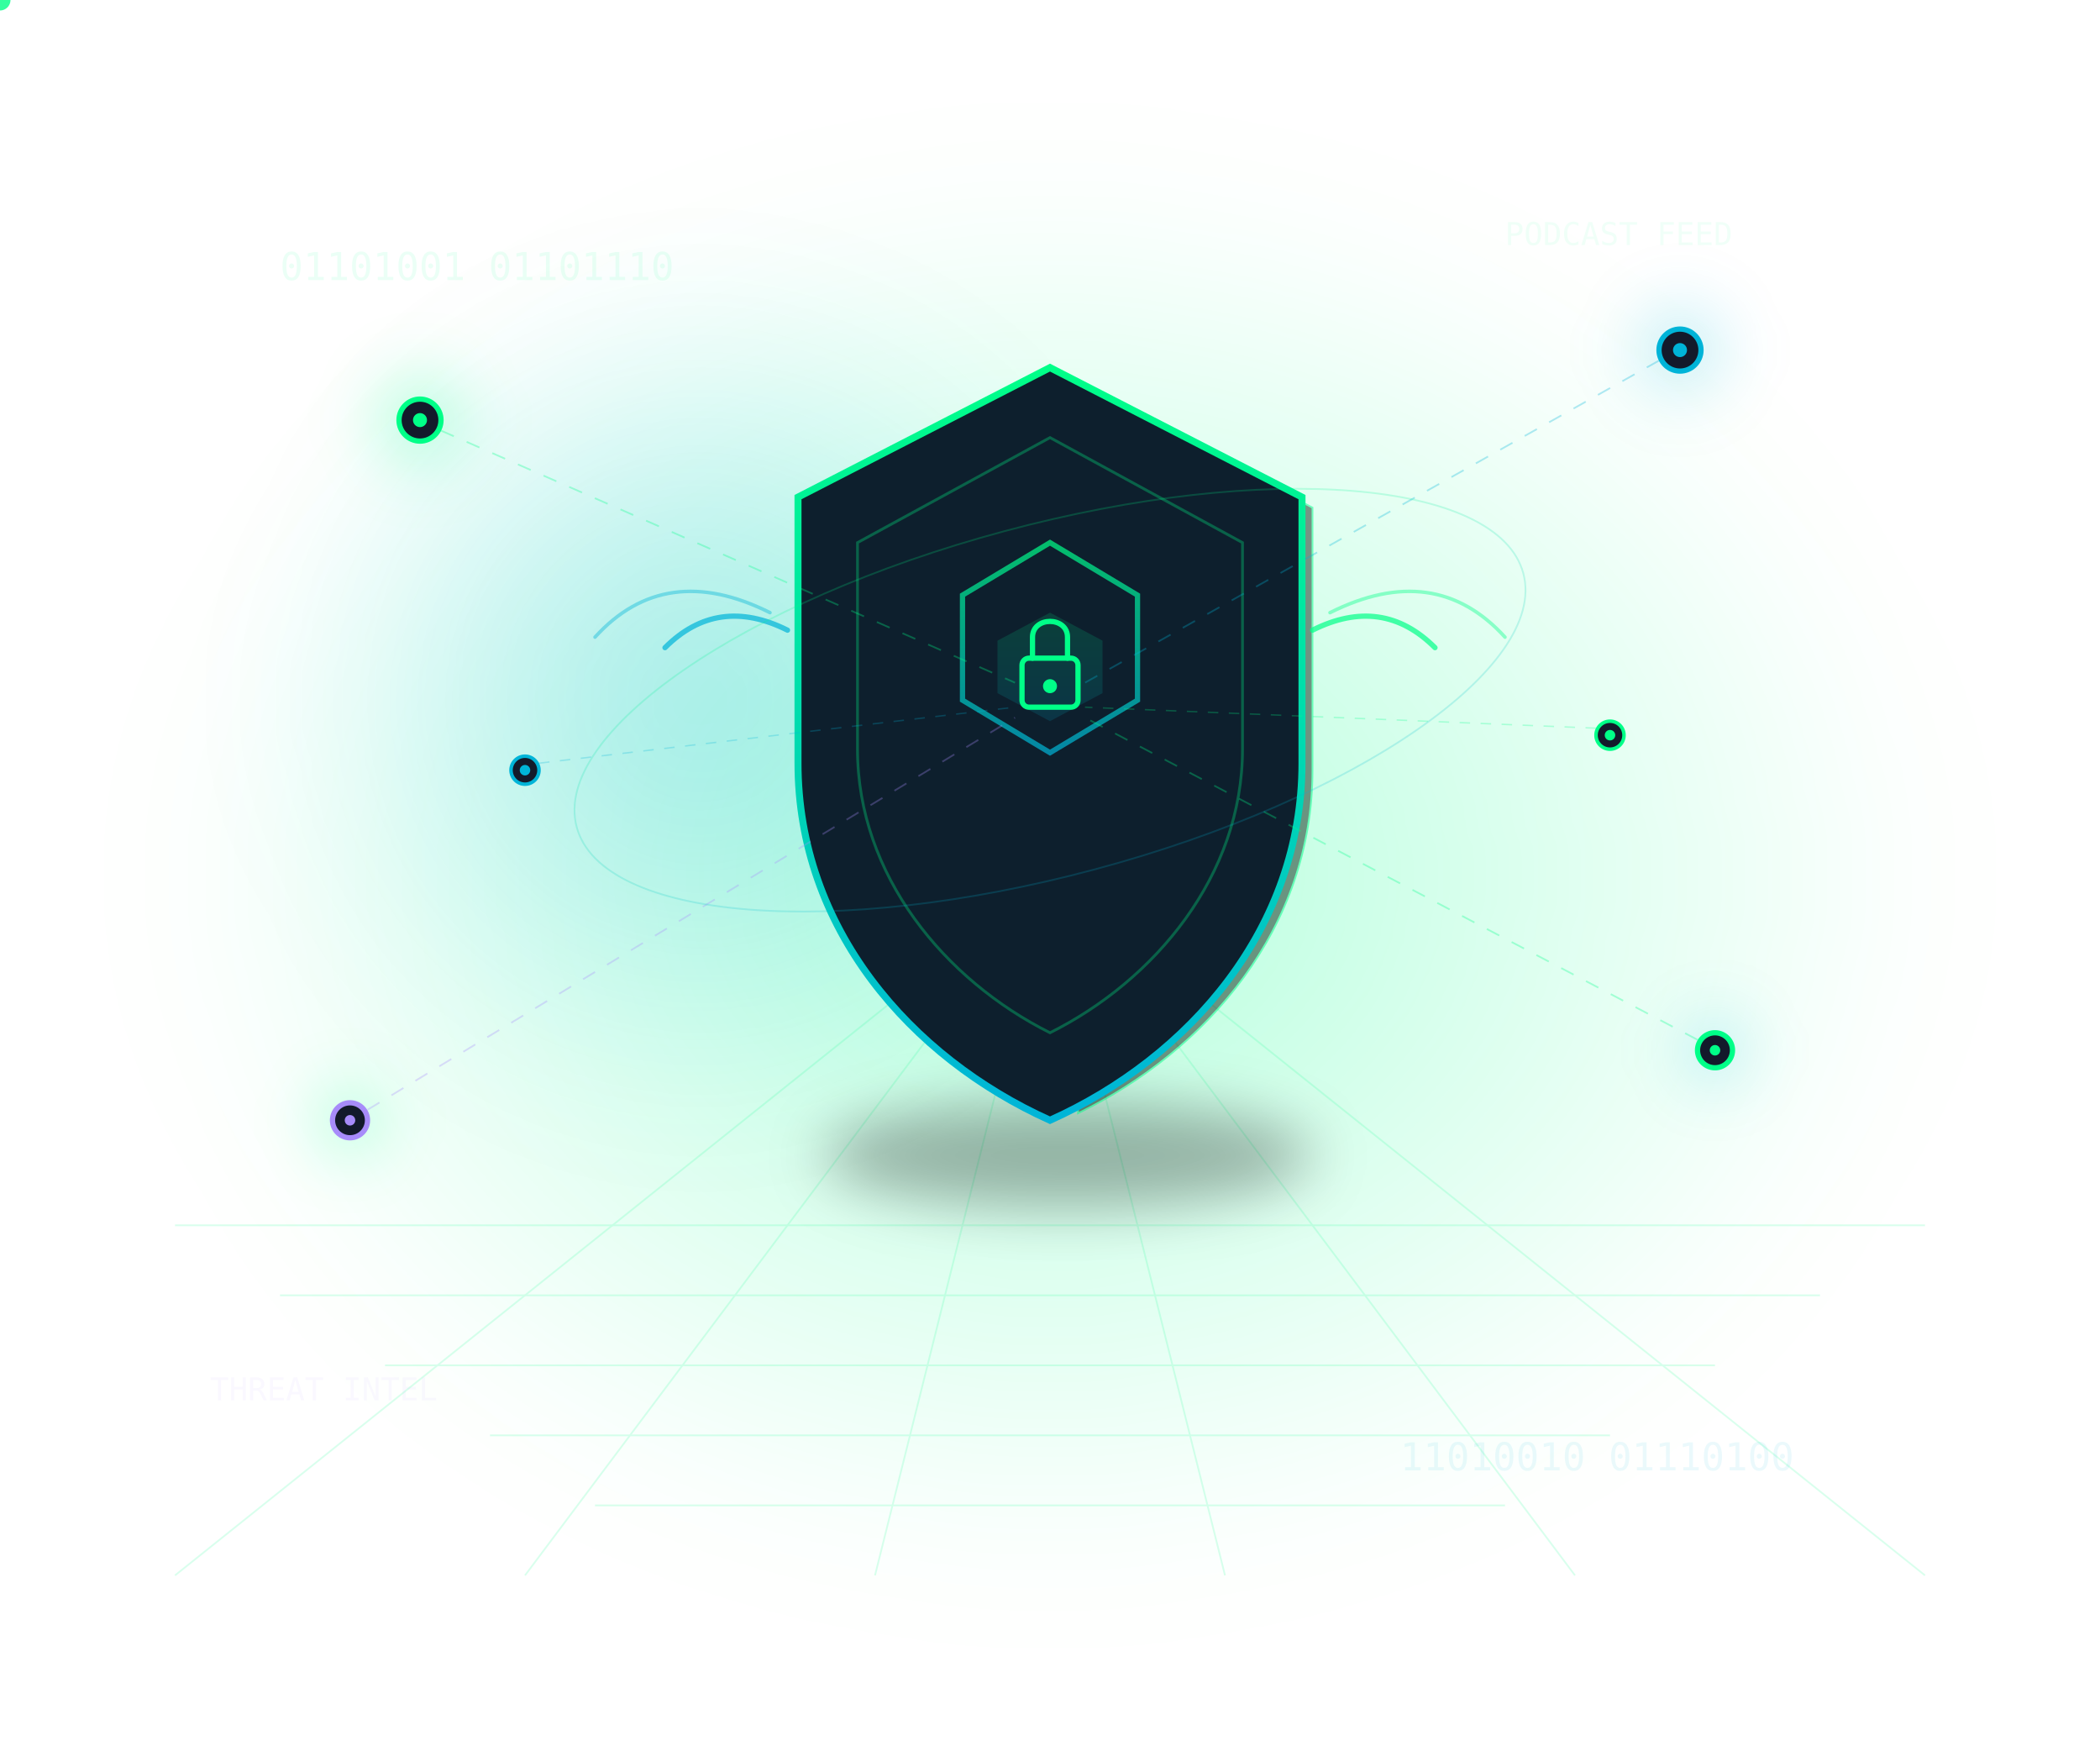
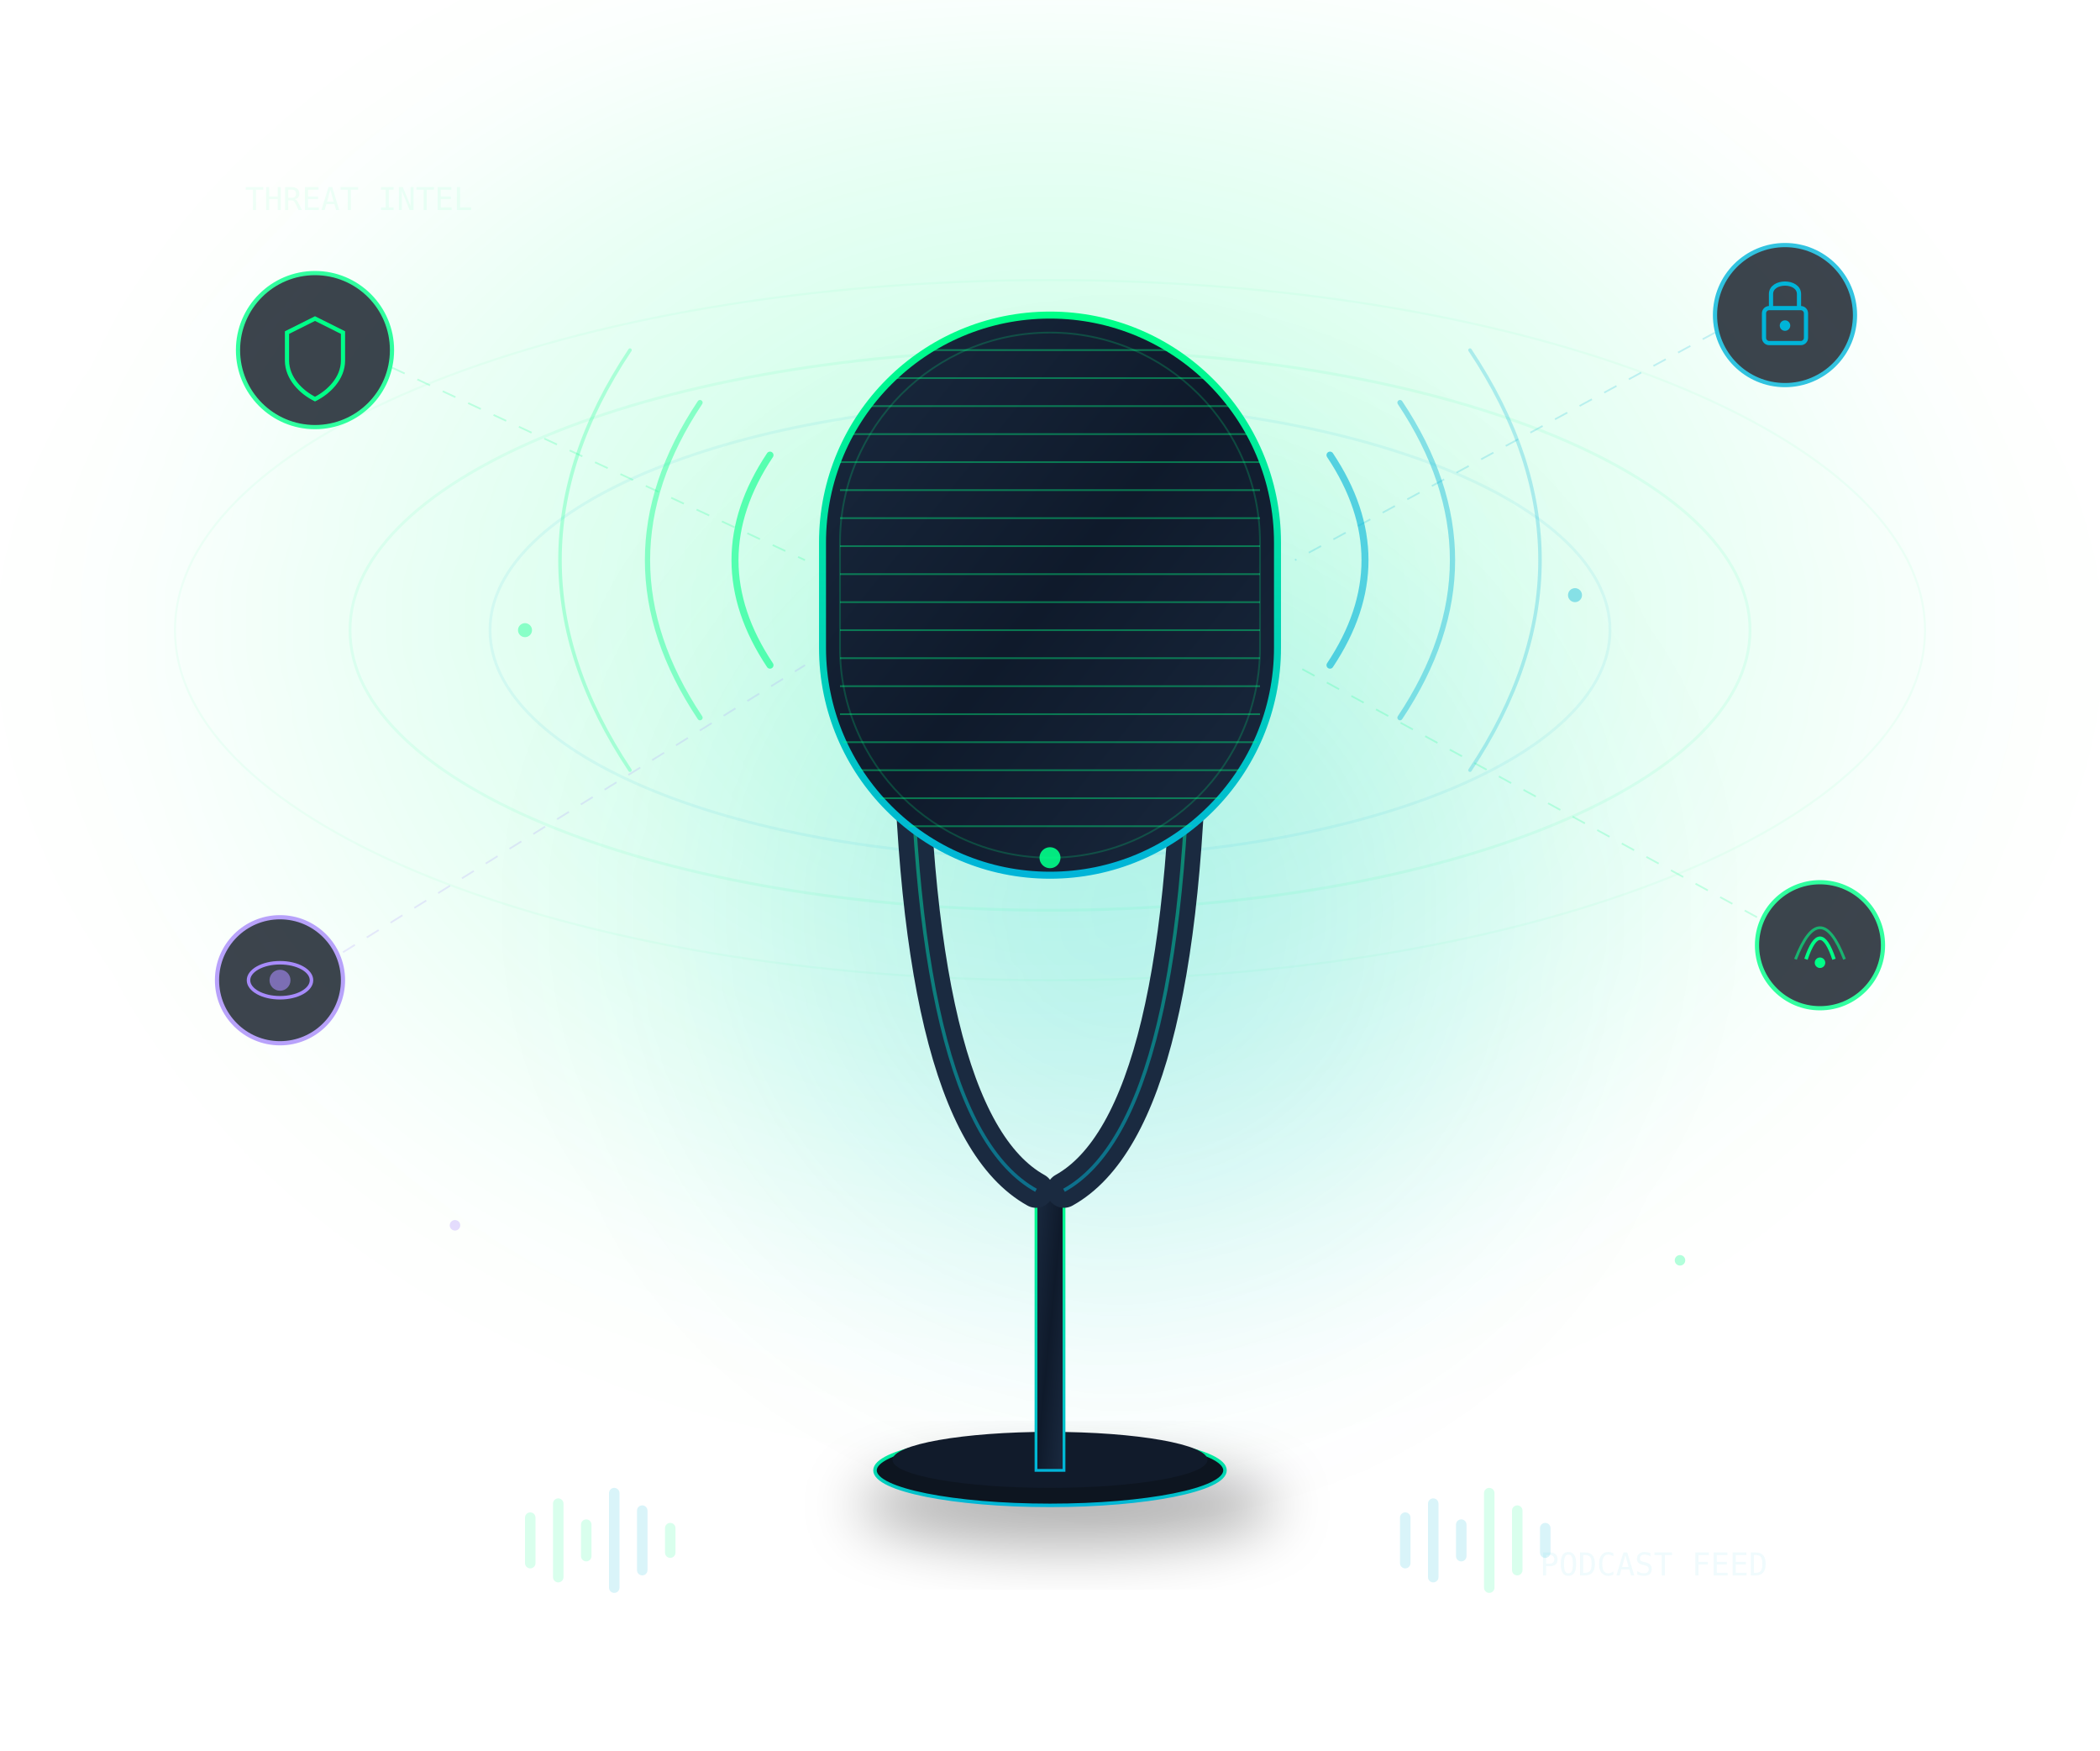
<svg xmlns="http://www.w3.org/2000/svg" viewBox="0 0 600 500" fill="none">
  <defs>
    <linearGradient id="g1" x1="0%" y1="0%" x2="100%" y2="100%">
-       <stop offset="0%" stop-color="#00ff88" stop-opacity="0.8" />
-       <stop offset="100%" stop-color="#00b4d8" stop-opacity="0.4" />
-     </linearGradient>
-     <linearGradient id="g2" x1="0%" y1="100%" x2="100%" y2="0%">
-       <stop offset="0%" stop-color="#a78bfa" stop-opacity="0.6" />
-       <stop offset="100%" stop-color="#00ff88" stop-opacity="0.3" />
-     </linearGradient>
-     <linearGradient id="g3" x1="50%" y1="0%" x2="50%" y2="100%">
+       <stop offset="0%" stop-color="#00ff88" stop-opacity="0.9" />
+       <stop offset="100%" stop-color="#00b4d8" stop-opacity="0.5" />
+     </linearGradient>
+     <linearGradient id="g2" x1="0%" y1="0%" x2="0%" y2="100%">
      <stop offset="0%" stop-color="#00ff88" />
      <stop offset="100%" stop-color="#00b4d8" />
    </linearGradient>
-     <radialGradient id="glow1" cx="50%" cy="50%" r="50%">
-       <stop offset="0%" stop-color="#00ff88" stop-opacity="0.3" />
+     <linearGradient id="g3" x1="50%" y1="0%" x2="50%" y2="100%">
+       <stop offset="0%" stop-color="#a78bfa" stop-opacity="0.6" />
+       <stop offset="100%" stop-color="#00b4d8" stop-opacity="0.2" />
+     </linearGradient>
+     <linearGradient id="micBody" x1="0%" y1="0%" x2="100%" y2="100%">
+       <stop offset="0%" stop-color="#1a2a40" />
+       <stop offset="50%" stop-color="#0f1a2b" />
+       <stop offset="100%" stop-color="#1a2a40" />
+     </linearGradient>
+     <radialGradient id="glow1" cx="50%" cy="40%" r="50%">
+       <stop offset="0%" stop-color="#00ff88" stop-opacity="0.25" />
      <stop offset="100%" stop-color="#00ff88" stop-opacity="0" />
    </radialGradient>
    <radialGradient id="glow2" cx="50%" cy="50%" r="50%">
-       <stop offset="0%" stop-color="#00b4d8" stop-opacity="0.25" />
+       <stop offset="0%" stop-color="#00b4d8" stop-opacity="0.2" />
      <stop offset="100%" stop-color="#00b4d8" stop-opacity="0" />
    </radialGradient>
    <filter id="blur1" x="-50%" y="-50%" width="200%" height="200%">
      <feGaussianBlur stdDeviation="8" />
    </filter>
    <filter id="blur2" x="-50%" y="-50%" width="200%" height="200%">
-       <feGaussianBlur stdDeviation="20" />
+       <feGaussianBlur stdDeviation="25" />
    </filter>
+     <filter id="blur3" x="-50%" y="-50%" width="200%" height="200%">
+       <feGaussianBlur stdDeviation="4" />
+     </filter>
+     <clipPath id="micClip">
+       <rect x="235" y="80" width="130" height="160" rx="65" />
+     </clipPath>
  </defs>
-   <ellipse cx="300" cy="250" rx="250" ry="200" fill="url(#glow1)" filter="url(#blur2)" />
-   <ellipse cx="200" cy="200" rx="120" ry="120" fill="url(#glow2)" filter="url(#blur2)" />
-   <g opacity="0.15" stroke="#00ff88" stroke-width="0.5">
-     <line x1="50" y1="350" x2="550" y2="350" />
-     <line x1="80" y1="370" x2="520" y2="370" />
-     <line x1="110" y1="390" x2="490" y2="390" />
-     <line x1="140" y1="410" x2="460" y2="410" />
-     <line x1="170" y1="430" x2="430" y2="430" />
-     <line x1="300" y1="250" x2="50" y2="450" />
-     <line x1="300" y1="250" x2="150" y2="450" />
-     <line x1="300" y1="250" x2="250" y2="450" />
-     <line x1="300" y1="250" x2="350" y2="450" />
-     <line x1="300" y1="250" x2="450" y2="450" />
-     <line x1="300" y1="250" x2="550" y2="450" />
-   </g>
-   <g transform="translate(300,200)">
-     <ellipse cx="5" cy="130" rx="70" ry="15" fill="#000" opacity="0.3" filter="url(#blur1)" />
-     <path d="M8 -90 L75 -55 L75 20 C75 65 45 100 8 118 L8 -90Z" fill="#0a2a1a" stroke="#00ff88" stroke-width="0.5" opacity="0.5" />
-     <path d="M0 -95 L-72 -58 L-72 18 C-72 65 -40 102 0 120 C40 102 72 65 72 18 L72 -58 Z" fill="#0d1f2d" stroke="url(#g3)" stroke-width="2" />
-     <path d="M0 -75 L-55 -45 L-55 14 C-55 50 -30 80 0 95 C30 80 55 50 55 14 L55 -45 Z" fill="none" stroke="#00ff88" stroke-width="0.8" opacity="0.3" />
-     <path d="M0 -45 L25 -30 L25 0 L0 15 L-25 0 L-25 -30 Z" fill="none" stroke="url(#g3)" stroke-width="1.5" opacity="0.7" />
-     <path d="M0 -25 L15 -17 L15 -2 L0 6 L-15 -2 L-15 -17 Z" fill="url(#g3)" opacity="0.15" />
-     <rect x="-8" y="-12" width="16" height="14" rx="2" fill="none" stroke="#00ff88" stroke-width="1.5" />
-     <path d="M-5 -12 L-5 -18 C-5 -24 5 -24 5 -18 L5 -12" fill="none" stroke="#00ff88" stroke-width="1.5" stroke-linecap="round" />
-     <circle cx="0" cy="-4" r="2" fill="#00ff88" />
-     <path d="M75 -20 Q95 -30 110 -15" fill="none" stroke="#00ff88" stroke-width="1.5" stroke-linecap="round" opacity="0.7">
-       <animate attributeName="opacity" values="0.7;0.2;0.7" dur="2s" repeatCount="indefinite" />
-     </path>
-     <path d="M80 -25 Q110 -40 130 -18" fill="none" stroke="#00ff88" stroke-width="1" stroke-linecap="round" opacity="0.4">
-       <animate attributeName="opacity" values="0.4;0.1;0.4" dur="2s" begin="0.3s" repeatCount="indefinite" />
-     </path>
-     <path d="M-75 -20 Q-95 -30 -110 -15" fill="none" stroke="#00b4d8" stroke-width="1.5" stroke-linecap="round" opacity="0.7">
-       <animate attributeName="opacity" values="0.7;0.2;0.7" dur="2s" begin="0.5s" repeatCount="indefinite" />
-     </path>
-     <path d="M-80 -25 Q-110 -40 -130 -18" fill="none" stroke="#00b4d8" stroke-width="1" stroke-linecap="round" opacity="0.4">
-       <animate attributeName="opacity" values="0.4;0.1;0.4" dur="2s" begin="0.8s" repeatCount="indefinite" />
-     </path>
-   </g>
-   <g transform="translate(120,120)">
-     <circle cx="0" cy="0" r="20" fill="url(#glow1)" filter="url(#blur1)" />
-     <circle cx="0" cy="0" r="6" fill="#131a2b" stroke="#00ff88" stroke-width="1.5" />
-     <circle cx="0" cy="0" r="2" fill="#00ff88" />
-     <line x1="6" y1="3" x2="170" y2="75" stroke="#00ff88" stroke-width="0.5" opacity="0.3" stroke-dasharray="4 4">
+   <ellipse cx="300" cy="220" rx="280" ry="220" fill="url(#glow1)" filter="url(#blur2)" />
+   <ellipse cx="320" cy="260" rx="150" ry="150" fill="url(#glow2)" filter="url(#blur2)" />
+   <ellipse cx="300" cy="180" rx="200" ry="80" fill="none" stroke="#00ff88" stroke-width="0.8" opacity="0.08" />
+   <ellipse cx="300" cy="180" rx="250" ry="100" fill="none" stroke="#00ff88" stroke-width="0.6" opacity="0.05" />
+   <ellipse cx="300" cy="180" rx="160" ry="65" fill="none" stroke="#00b4d8" stroke-width="0.8" opacity="0.08" />
+   <g transform="translate(0, 10)">
+     <ellipse cx="305" cy="420" rx="60" ry="12" fill="#000" opacity="0.3" filter="url(#blur1)" />
+     <ellipse cx="300" cy="410" rx="50" ry="10" fill="#0d1520" stroke="url(#g2)" stroke-width="1" />
+     <ellipse cx="300" cy="407" rx="45" ry="8" fill="#111b2b" />
+     <rect x="296" y="330" width="8" height="80" fill="url(#micBody)" stroke="url(#g2)" stroke-width="0.8" />
+     <path d="M260 180 Q260 310 296 330" fill="none" stroke="#1a2a40" stroke-width="10" stroke-linecap="round" />
+     <path d="M340 180 Q340 310 304 330" fill="none" stroke="#1a2a40" stroke-width="10" stroke-linecap="round" />
+     <path d="M260 180 Q260 310 296 330" fill="none" stroke="url(#g2)" stroke-width="1" opacity="0.5" />
+     <path d="M340 180 Q340 310 304 330" fill="none" stroke="url(#g2)" stroke-width="1" opacity="0.5" />
+     <circle cx="260" cy="180" r="6" fill="#111b2b" stroke="url(#g2)" stroke-width="1" />
+     <circle cx="260" cy="180" r="2" fill="#00ff88" opacity="0.5" />
+     <circle cx="340" cy="180" r="6" fill="#111b2b" stroke="url(#g2)" stroke-width="1" />
+     <circle cx="340" cy="180" r="2" fill="#00b4d8" opacity="0.5" />
+     <rect x="235" y="80" width="130" height="160" rx="65" fill="url(#micBody)" stroke="url(#g2)" stroke-width="2" />
+     <g clip-path="url(#micClip)" opacity="0.4">
+       <line x1="240" y1="90" x2="360" y2="90" stroke="#00ff88" stroke-width="0.5" />
+       <line x1="240" y1="98" x2="360" y2="98" stroke="#00ff88" stroke-width="0.5" />
+       <line x1="240" y1="106" x2="360" y2="106" stroke="#00ff88" stroke-width="0.5" />
+       <line x1="240" y1="114" x2="360" y2="114" stroke="#00ff88" stroke-width="0.5" />
+       <line x1="240" y1="122" x2="360" y2="122" stroke="#00ff88" stroke-width="0.5" />
+       <line x1="240" y1="130" x2="360" y2="130" stroke="#00ff88" stroke-width="0.5" />
+       <line x1="240" y1="138" x2="360" y2="138" stroke="#00ff88" stroke-width="0.5" />
+       <line x1="240" y1="146" x2="360" y2="146" stroke="#00ff88" stroke-width="0.5" />
+       <line x1="240" y1="154" x2="360" y2="154" stroke="#00ff88" stroke-width="0.5" />
+       <line x1="240" y1="162" x2="360" y2="162" stroke="#00ff88" stroke-width="0.5" />
+       <line x1="240" y1="170" x2="360" y2="170" stroke="#00ff88" stroke-width="0.5" />
+       <line x1="240" y1="178" x2="360" y2="178" stroke="#00ff88" stroke-width="0.5" />
+       <line x1="240" y1="186" x2="360" y2="186" stroke="#00ff88" stroke-width="0.5" />
+       <line x1="240" y1="194" x2="360" y2="194" stroke="#00ff88" stroke-width="0.5" />
+       <line x1="240" y1="202" x2="360" y2="202" stroke="#00ff88" stroke-width="0.5" />
+       <line x1="240" y1="210" x2="360" y2="210" stroke="#00ff88" stroke-width="0.5" />
+       <line x1="240" y1="218" x2="360" y2="218" stroke="#00ff88" stroke-width="0.5" />
+       <line x1="240" y1="226" x2="360" y2="226" stroke="#00ff88" stroke-width="0.5" />
+     </g>
+     <rect x="240" y="85" width="120" height="150" rx="60" fill="none" stroke="#00ff88" stroke-width="0.5" opacity="0.2" />
+     <circle cx="300" cy="235" r="3" fill="#00ff88" opacity="0.9">
+       <animate attributeName="opacity" values="0.9;0.3;0.9" dur="2s" repeatCount="indefinite" />
+     </circle>
+   </g>
+   <path d="M220 130 Q200 160 220 190" fill="none" stroke="#00ff88" stroke-width="2" stroke-linecap="round" opacity="0.6">
+     <animate attributeName="opacity" values="0.6;0.15;0.6" dur="1.5s" repeatCount="indefinite" />
+   </path>
+   <path d="M200 115 Q170 160 200 205" fill="none" stroke="#00ff88" stroke-width="1.5" stroke-linecap="round" opacity="0.4">
+     <animate attributeName="opacity" values="0.4;0.1;0.4" dur="1.5s" begin="0.2s" repeatCount="indefinite" />
+   </path>
+   <path d="M180 100 Q140 160 180 220" fill="none" stroke="#00ff88" stroke-width="1" stroke-linecap="round" opacity="0.25">
+     <animate attributeName="opacity" values="0.25;0.05;0.25" dur="1.5s" begin="0.4s" repeatCount="indefinite" />
+   </path>
+   <path d="M380 130 Q400 160 380 190" fill="none" stroke="#00b4d8" stroke-width="2" stroke-linecap="round" opacity="0.6">
+     <animate attributeName="opacity" values="0.6;0.15;0.6" dur="1.5s" begin="0.1s" repeatCount="indefinite" />
+   </path>
+   <path d="M400 115 Q430 160 400 205" fill="none" stroke="#00b4d8" stroke-width="1.5" stroke-linecap="round" opacity="0.4">
+     <animate attributeName="opacity" values="0.4;0.1;0.4" dur="1.5s" begin="0.3s" repeatCount="indefinite" />
+   </path>
+   <path d="M420 100 Q460 160 420 220" fill="none" stroke="#00b4d8" stroke-width="1" stroke-linecap="round" opacity="0.25">
+     <animate attributeName="opacity" values="0.25;0.05;0.25" dur="1.5s" begin="0.5s" repeatCount="indefinite" />
+   </path>
+   <g transform="translate(90, 100)">
+     <circle cx="0" cy="0" r="22" fill="#0d1520" stroke="#00ff88" stroke-width="1.2" opacity="0.8" />
+     <path d="M0 -9 L8 -5 L8 3 C8 8 4 12 0 14 C-4 12 -8 8 -8 3 L-8 -5 Z" fill="none" stroke="#00ff88" stroke-width="1.2" />
+     <line x1="22" y1="5" x2="140" y2="60" stroke="#00ff88" stroke-width="0.5" opacity="0.2" stroke-dasharray="4 4">
      <animate attributeName="stroke-dashoffset" values="0;-8" dur="1s" repeatCount="indefinite" />
    </line>
  </g>
-   <g transform="translate(480,100)">
-     <circle cx="0" cy="0" r="20" fill="url(#glow2)" filter="url(#blur1)" />
-     <circle cx="0" cy="0" r="6" fill="#131a2b" stroke="#00b4d8" stroke-width="1.5" />
-     <circle cx="0" cy="0" r="2" fill="#00b4d8" />
-     <line x1="-6" y1="3" x2="-170" y2="95" stroke="#00b4d8" stroke-width="0.5" opacity="0.3" stroke-dasharray="4 4">
+   <g transform="translate(510, 90)">
+     <circle cx="0" cy="0" r="20" fill="#0d1520" stroke="#00b4d8" stroke-width="1.2" opacity="0.8" />
+     <rect x="-6" y="-2" width="12" height="10" rx="1.5" fill="none" stroke="#00b4d8" stroke-width="1.2" />
+     <path d="M-4 -2 L-4 -6 C-4 -10 4 -10 4 -6 L4 -2" fill="none" stroke="#00b4d8" stroke-width="1.2" />
+     <circle cx="0" cy="3" r="1.5" fill="#00b4d8" />
+     <line x1="-20" y1="5" x2="-140" y2="70" stroke="#00b4d8" stroke-width="0.5" opacity="0.2" stroke-dasharray="4 4">
      <animate attributeName="stroke-dashoffset" values="0;-8" dur="1.2s" repeatCount="indefinite" />
    </line>
  </g>
-   <g transform="translate(100,320)">
-     <circle cx="0" cy="0" r="15" fill="url(#glow1)" filter="url(#blur1)" />
-     <circle cx="0" cy="0" r="5" fill="#131a2b" stroke="#a78bfa" stroke-width="1.5" />
-     <circle cx="0" cy="0" r="1.5" fill="#a78bfa" />
-     <line x1="5" y1="-3" x2="190" y2="-115" stroke="#a78bfa" stroke-width="0.5" opacity="0.3" stroke-dasharray="4 4">
-       <animate attributeName="stroke-dashoffset" values="0;-8" dur="1.5s" repeatCount="indefinite" />
-     </line>
-   </g>
-   <g transform="translate(490,300)">
-     <circle cx="0" cy="0" r="15" fill="url(#glow2)" filter="url(#blur1)" />
-     <circle cx="0" cy="0" r="5" fill="#131a2b" stroke="#00ff88" stroke-width="1.5" />
-     <circle cx="0" cy="0" r="1.5" fill="#00ff88" />
-     <line x1="-5" y1="-3" x2="-180" y2="-95" stroke="#00ff88" stroke-width="0.5" opacity="0.3" stroke-dasharray="4 4">
-       <animate attributeName="stroke-dashoffset" values="0;-8" dur="1.3s" repeatCount="indefinite" />
-     </line>
-   </g>
-   <g transform="translate(150,220)">
-     <circle cx="0" cy="0" r="4" fill="#131a2b" stroke="#00b4d8" stroke-width="1" />
-     <circle cx="0" cy="0" r="1.5" fill="#00b4d8" />
-     <line x1="4" y1="-2" x2="140" y2="-18" stroke="#00b4d8" stroke-width="0.4" opacity="0.25" stroke-dasharray="3 3">
-       <animate attributeName="stroke-dashoffset" values="0;-6" dur="1.1s" repeatCount="indefinite" />
-     </line>
-   </g>
-   <g transform="translate(460,210)">
-     <circle cx="0" cy="0" r="4" fill="#131a2b" stroke="#00ff88" stroke-width="1" />
-     <circle cx="0" cy="0" r="1.5" fill="#00ff88" />
-     <line x1="-4" y1="-2" x2="-150" y2="-8" stroke="#00ff88" stroke-width="0.4" opacity="0.25" stroke-dasharray="3 3">
-       <animate attributeName="stroke-dashoffset" values="0;-6" dur="1.4s" repeatCount="indefinite" />
-     </line>
-   </g>
-   <ellipse cx="300" cy="200" rx="140" ry="50" fill="none" stroke="url(#g3)" stroke-width="0.5" opacity="0.2" transform="rotate(-15,300,200)" />
-   <circle r="3" fill="#00ff88" opacity="0.8">
-     <animateMotion dur="6s" repeatCount="indefinite" path="M300,200 m-140,0 a140,50 0 1,0 280,0 a140,50 0 1,0 -280,0" rotate="auto" />
-   </circle>
-   <text x="80" y="80" fill="#00ff88" opacity="0.08" font-family="monospace" font-size="11">01101001 01101110</text>
-   <text x="400" y="420" fill="#00b4d8" opacity="0.08" font-family="monospace" font-size="11">11010010 01110100</text>
-   <text x="60" y="400" fill="#a78bfa" opacity="0.06" font-family="monospace" font-size="9">THREAT INTEL</text>
-   <text x="430" y="70" fill="#00ff88" opacity="0.06" font-family="monospace" font-size="9">PODCAST FEED</text>
+   <g transform="translate(80, 280)">
+     <circle cx="0" cy="0" r="18" fill="#0d1520" stroke="#a78bfa" stroke-width="1.2" opacity="0.8" />
+     <ellipse cx="0" cy="0" rx="9" ry="5" fill="none" stroke="#a78bfa" stroke-width="1" />
+     <circle cx="0" cy="0" r="3" fill="#a78bfa" opacity="0.6" />
+     <line x1="18" y1="-8" x2="150" y2="-90" stroke="#a78bfa" stroke-width="0.5" opacity="0.2" stroke-dasharray="4 4">
+       <animate attributeName="stroke-dashoffset" values="0;-8" dur="1.4s" repeatCount="indefinite" />
+     </line>
+   </g>
+   <g transform="translate(520, 270)">
+     <circle cx="0" cy="0" r="18" fill="#0d1520" stroke="#00ff88" stroke-width="1.2" opacity="0.8" />
+     <path d="M-4 4 Q0 -8 4 4" fill="none" stroke="#00ff88" stroke-width="1" />
+     <path d="M-7 4 Q0 -14 7 4" fill="none" stroke="#00ff88" stroke-width="0.8" opacity="0.6" />
+     <circle cx="0" cy="5" r="1.5" fill="#00ff88" />
+     <line x1="-18" y1="-8" x2="-150" y2="-80" stroke="#00ff88" stroke-width="0.5" opacity="0.2" stroke-dasharray="4 4">
+       <animate attributeName="stroke-dashoffset" values="0;-8" dur="1.1s" repeatCount="indefinite" />
+     </line>
+   </g>
+   <circle cx="150" cy="180" r="2" fill="#00ff88" opacity="0.4">
+     <animate attributeName="cy" values="180;170;180" dur="3s" repeatCount="indefinite" />
+   </circle>
+   <circle cx="450" cy="170" r="2" fill="#00b4d8" opacity="0.4">
+     <animate attributeName="cy" values="170;160;170" dur="3.5s" repeatCount="indefinite" />
+   </circle>
+   <circle cx="130" cy="350" r="1.5" fill="#a78bfa" opacity="0.3">
+     <animate attributeName="cy" values="350;340;350" dur="4s" repeatCount="indefinite" />
+   </circle>
+   <circle cx="480" cy="360" r="1.5" fill="#00ff88" opacity="0.3">
+     <animate attributeName="cy" values="360;350;360" dur="2.8s" repeatCount="indefinite" />
+   </circle>
+   <g transform="translate(150, 440)" opacity="0.15">
+     <rect x="0" y="-8" width="3" height="16" rx="1.5" fill="#00ff88">
+       <animate attributeName="height" values="16;28;16" dur="0.8s" repeatCount="indefinite" />
+       <animate attributeName="y" values="-8;-14;-8" dur="0.8s" repeatCount="indefinite" />
+     </rect>
+     <rect x="8" y="-12" width="3" height="24" rx="1.5" fill="#00ff88">
+       <animate attributeName="height" values="24;10;24" dur="0.6s" repeatCount="indefinite" />
+       <animate attributeName="y" values="-12;-5;-12" dur="0.6s" repeatCount="indefinite" />
+     </rect>
+     <rect x="16" y="-6" width="3" height="12" rx="1.5" fill="#00ff88">
+       <animate attributeName="height" values="12;30;12" dur="1s" repeatCount="indefinite" />
+       <animate attributeName="y" values="-6;-15;-6" dur="1s" repeatCount="indefinite" />
+     </rect>
+     <rect x="24" y="-15" width="3" height="30" rx="1.5" fill="#00b4d8">
+       <animate attributeName="height" values="30;14;30" dur="0.7s" repeatCount="indefinite" />
+       <animate attributeName="y" values="-15;-7;-15" dur="0.7s" repeatCount="indefinite" />
+     </rect>
+     <rect x="32" y="-10" width="3" height="20" rx="1.5" fill="#00b4d8">
+       <animate attributeName="height" values="20;32;20" dur="0.9s" repeatCount="indefinite" />
+       <animate attributeName="y" values="-10;-16;-10" dur="0.9s" repeatCount="indefinite" />
+     </rect>
+     <rect x="40" y="-5" width="3" height="10" rx="1.5" fill="#00ff88">
+       <animate attributeName="height" values="10;22;10" dur="1.1s" repeatCount="indefinite" />
+       <animate attributeName="y" values="-5;-11;-5" dur="1.1s" repeatCount="indefinite" />
+     </rect>
+     <rect x="250" y="-8" width="3" height="16" rx="1.5" fill="#00b4d8">
+       <animate attributeName="height" values="16;28;16" dur="0.85s" repeatCount="indefinite" />
+       <animate attributeName="y" values="-8;-14;-8" dur="0.85s" repeatCount="indefinite" />
+     </rect>
+     <rect x="258" y="-12" width="3" height="24" rx="1.5" fill="#00b4d8">
+       <animate attributeName="height" values="24;10;24" dur="0.65s" repeatCount="indefinite" />
+       <animate attributeName="y" values="-12;-5;-12" dur="0.65s" repeatCount="indefinite" />
+     </rect>
+     <rect x="266" y="-6" width="3" height="12" rx="1.5" fill="#00b4d8">
+       <animate attributeName="height" values="12;30;12" dur="1.05s" repeatCount="indefinite" />
+       <animate attributeName="y" values="-6;-15;-6" dur="1.05s" repeatCount="indefinite" />
+     </rect>
+     <rect x="274" y="-15" width="3" height="30" rx="1.5" fill="#00ff88">
+       <animate attributeName="height" values="30;14;30" dur="0.75s" repeatCount="indefinite" />
+       <animate attributeName="y" values="-15;-7;-15" dur="0.75s" repeatCount="indefinite" />
+     </rect>
+     <rect x="282" y="-10" width="3" height="20" rx="1.5" fill="#00ff88">
+       <animate attributeName="height" values="20;32;20" dur="0.95s" repeatCount="indefinite" />
+       <animate attributeName="y" values="-10;-16;-10" dur="0.95s" repeatCount="indefinite" />
+     </rect>
+     <rect x="290" y="-5" width="3" height="10" rx="1.5" fill="#00b4d8">
+       <animate attributeName="height" values="10;22;10" dur="1.15s" repeatCount="indefinite" />
+       <animate attributeName="y" values="-5;-11;-5" dur="1.15s" repeatCount="indefinite" />
+     </rect>
+   </g>
+   <text x="70" y="60" fill="#00ff88" opacity="0.06" font-family="monospace" font-size="9">THREAT INTEL</text>
+   <text x="440" y="450" fill="#00b4d8" opacity="0.06" font-family="monospace" font-size="9">PODCAST FEED</text>
</svg>
